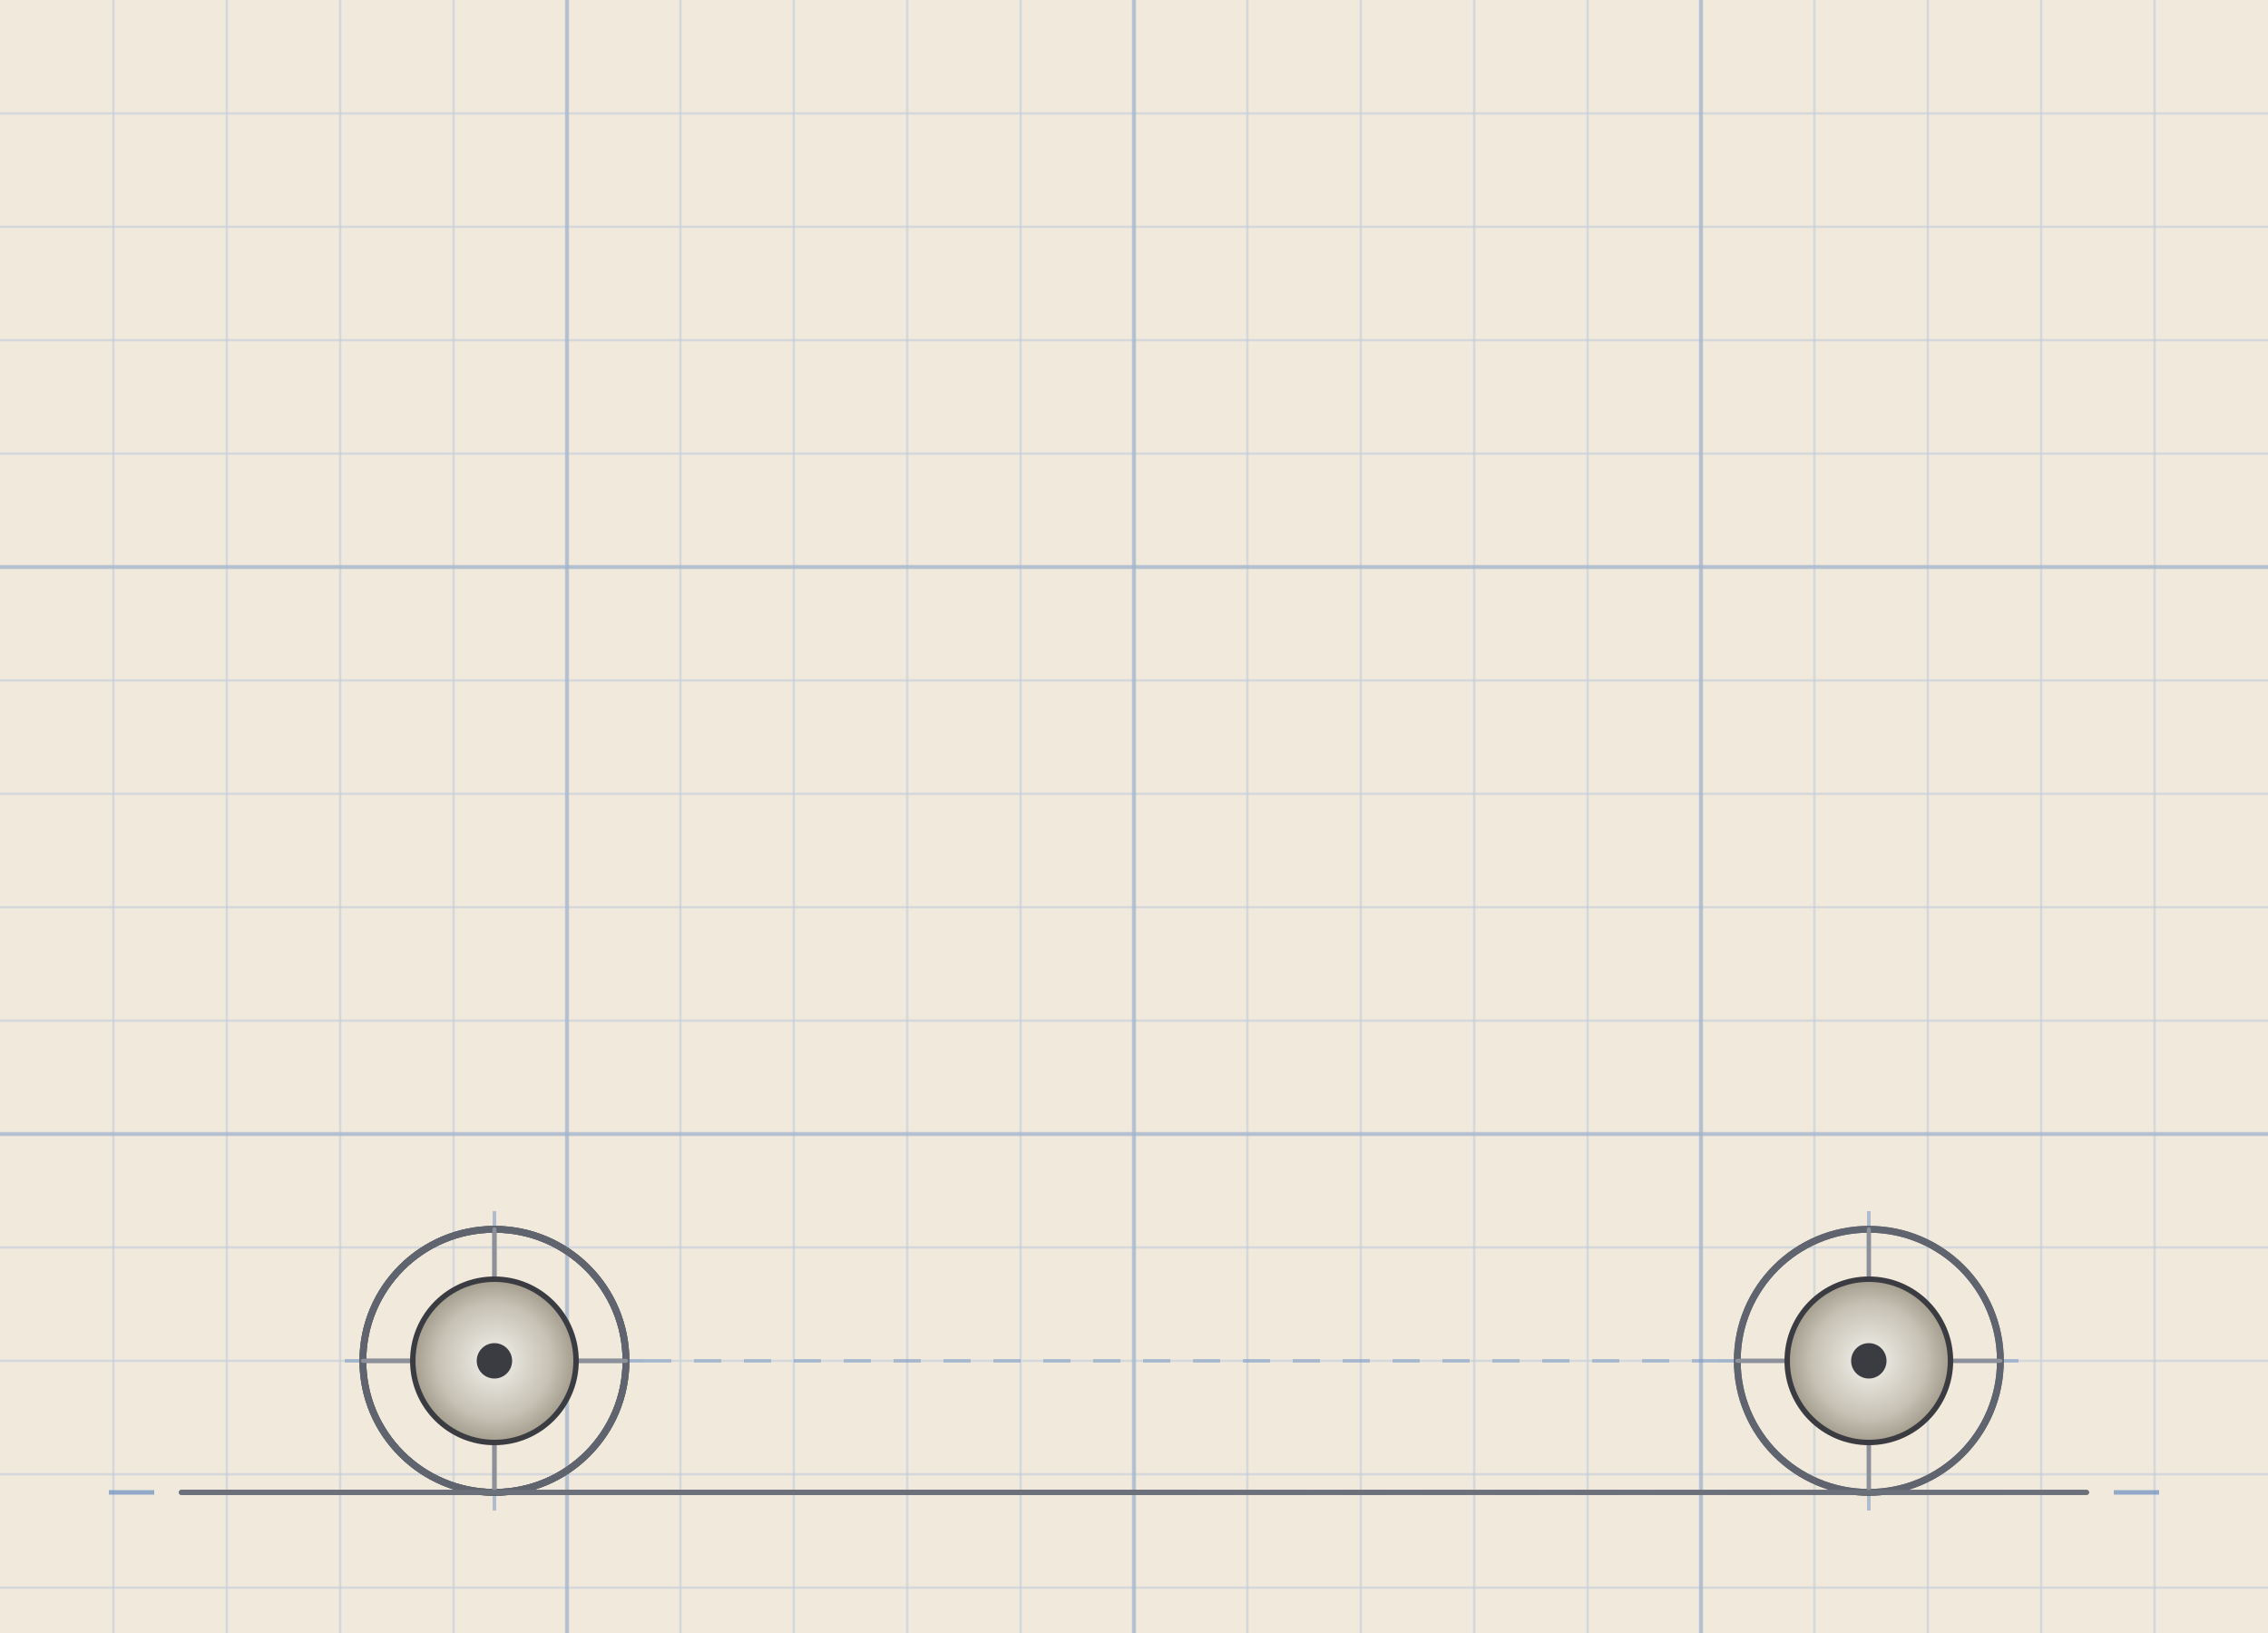
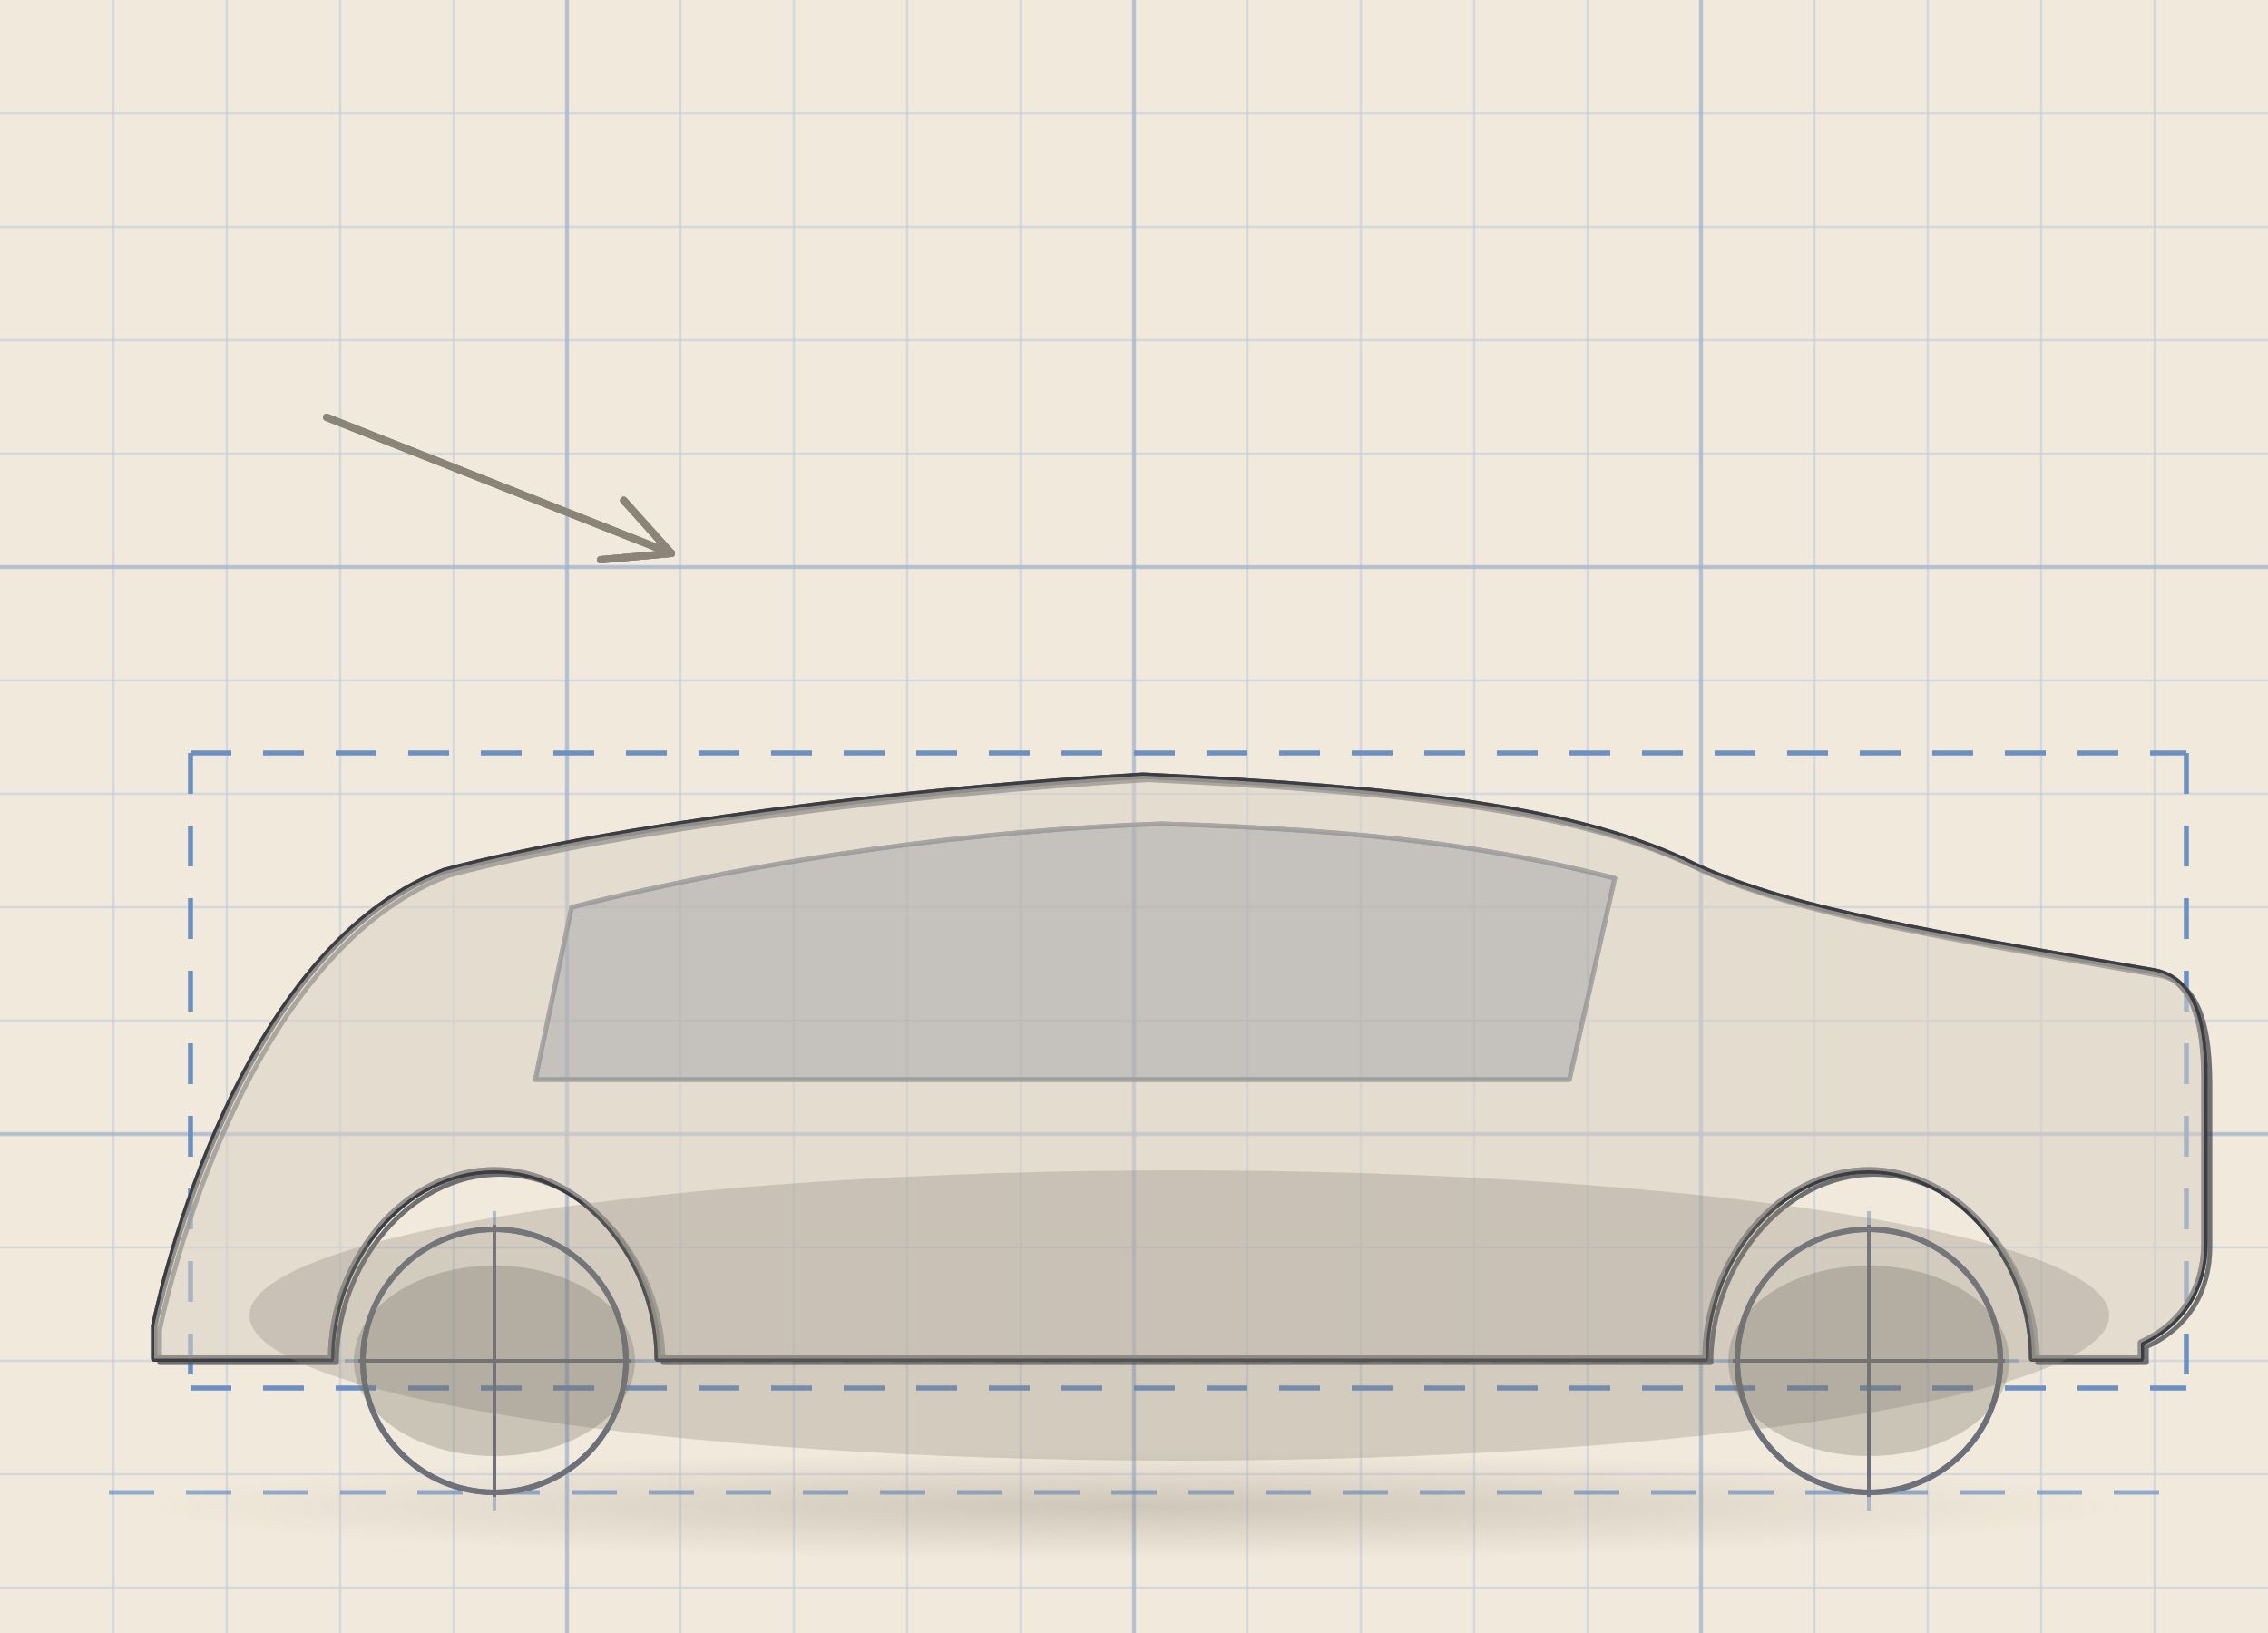
<svg xmlns="http://www.w3.org/2000/svg" viewBox="0 0 500 360" role="img">
  <defs>
    <linearGradient id="gBody" x1="0" y1="0" x2="0" y2="1">
      <stop offset="0%" stop-color="#FBF9F2" />
      <stop offset="22%" stop-color="#E8E2D4" />
      <stop offset="55%" stop-color="#C6BFAE" />
      <stop offset="82%" stop-color="#9A9283" />
      <stop offset="100%" stop-color="#7A7368" />
    </linearGradient>
    <linearGradient id="gGlass" x1="0" y1="0" x2="0" y2="1">
      <stop offset="0%" stop-color="#55585F" />
      <stop offset="100%" stop-color="#7B7F88" />
    </linearGradient>
    <radialGradient id="gTire" cx="0.5" cy="0.5" r="0.5">
      <stop offset="0%" stop-color="#4A4E55" />
      <stop offset="75%" stop-color="#2D3036" />
      <stop offset="100%" stop-color="#202227" />
    </radialGradient>
    <radialGradient id="gRim" cx="0.5" cy="0.5" r="0.5">
      <stop offset="0%" stop-color="#F3F2EC" />
      <stop offset="70%" stop-color="#C6C1B4" />
      <stop offset="100%" stop-color="#A39C8D" />
    </radialGradient>
    <radialGradient id="gGround" cx="0.5" cy="0.5" r="0.5">
      <stop offset="0%" stop-color="#8A8478" stop-opacity="0.34" />
      <stop offset="100%" stop-color="#8A8478" stop-opacity="0" />
    </radialGradient>
    <radialGradient id="gMetal" cx="0.5" cy="0.36" r="0.66">
      <stop offset="0%" stop-color="#FDFCF8" />
      <stop offset="24%" stop-color="#D4CFC2" />
      <stop offset="48%" stop-color="#8B8478" />
      <stop offset="66%" stop-color="#3A3C42" />
      <stop offset="82%" stop-color="#B9B3A6" />
      <stop offset="100%" stop-color="#6E6A61" />
    </radialGradient>
    <radialGradient id="gMatte" cx="0.5" cy="0.42" r="0.62">
      <stop offset="0%" stop-color="#EFEDE6" />
      <stop offset="55%" stop-color="#B9B4A8" />
      <stop offset="100%" stop-color="#7D786E" />
    </radialGradient>
    <radialGradient id="gGlassBall" cx="0.36" cy="0.32" r="0.7">
      <stop offset="0%" stop-color="#FBF9F3" stop-opacity="0.2" />
      <stop offset="55%" stop-color="#7B7F88" stop-opacity="0.1" />
      <stop offset="100%" stop-color="#3A3C42" stop-opacity="0.38" />
    </radialGradient>
    <linearGradient id="gTonePaper" x1="0" y1="0" x2="0" y2="1">
      <stop offset="0%" stop-color="#D6D0C2" />
      <stop offset="100%" stop-color="#BCB5A5" />
    </linearGradient>
    <linearGradient id="gScreen" x1="0" y1="0" x2="0" y2="1">
      <stop offset="0%" stop-color="#41444C" />
      <stop offset="100%" stop-color="#22242A" />
    </linearGradient>
  </defs>
  <rect x="0" y="0" width="500" height="360" fill="#F1E9DB" />
  <line x1="25" y1="0" x2="25" y2="360" stroke="#B9C8DC" stroke-width="0.5" opacity="0.5" />
  <line x1="50" y1="0" x2="50" y2="360" stroke="#B9C8DC" stroke-width="0.5" opacity="0.5" />
  <line x1="75" y1="0" x2="75" y2="360" stroke="#B9C8DC" stroke-width="0.5" opacity="0.5" />
  <line x1="100" y1="0" x2="100" y2="360" stroke="#B9C8DC" stroke-width="0.5" opacity="0.5" />
  <line x1="125" y1="0" x2="125" y2="360" stroke="#B9C8DC" stroke-width="0.5" opacity="0.5" />
  <line x1="150" y1="0" x2="150" y2="360" stroke="#B9C8DC" stroke-width="0.5" opacity="0.5" />
  <line x1="175" y1="0" x2="175" y2="360" stroke="#B9C8DC" stroke-width="0.5" opacity="0.5" />
  <line x1="200" y1="0" x2="200" y2="360" stroke="#B9C8DC" stroke-width="0.5" opacity="0.5" />
  <line x1="225" y1="0" x2="225" y2="360" stroke="#B9C8DC" stroke-width="0.5" opacity="0.5" />
  <line x1="250" y1="0" x2="250" y2="360" stroke="#B9C8DC" stroke-width="0.5" opacity="0.5" />
  <line x1="275" y1="0" x2="275" y2="360" stroke="#B9C8DC" stroke-width="0.5" opacity="0.5" />
  <line x1="300" y1="0" x2="300" y2="360" stroke="#B9C8DC" stroke-width="0.5" opacity="0.5" />
  <line x1="325" y1="0" x2="325" y2="360" stroke="#B9C8DC" stroke-width="0.5" opacity="0.5" />
  <line x1="350" y1="0" x2="350" y2="360" stroke="#B9C8DC" stroke-width="0.5" opacity="0.5" />
  <line x1="375" y1="0" x2="375" y2="360" stroke="#B9C8DC" stroke-width="0.5" opacity="0.5" />
  <line x1="400" y1="0" x2="400" y2="360" stroke="#B9C8DC" stroke-width="0.5" opacity="0.5" />
  <line x1="425" y1="0" x2="425" y2="360" stroke="#B9C8DC" stroke-width="0.5" opacity="0.5" />
  <line x1="450" y1="0" x2="450" y2="360" stroke="#B9C8DC" stroke-width="0.5" opacity="0.5" />
  <line x1="475" y1="0" x2="475" y2="360" stroke="#B9C8DC" stroke-width="0.5" opacity="0.5" />
  <line x1="0" y1="25" x2="500" y2="25" stroke="#B9C8DC" stroke-width="0.5" opacity="0.5" />
  <line x1="0" y1="50" x2="500" y2="50" stroke="#B9C8DC" stroke-width="0.5" opacity="0.5" />
  <line x1="0" y1="75" x2="500" y2="75" stroke="#B9C8DC" stroke-width="0.5" opacity="0.5" />
  <line x1="0" y1="100" x2="500" y2="100" stroke="#B9C8DC" stroke-width="0.5" opacity="0.5" />
  <line x1="0" y1="125" x2="500" y2="125" stroke="#B9C8DC" stroke-width="0.5" opacity="0.5" />
  <line x1="0" y1="150" x2="500" y2="150" stroke="#B9C8DC" stroke-width="0.5" opacity="0.5" />
  <line x1="0" y1="175" x2="500" y2="175" stroke="#B9C8DC" stroke-width="0.5" opacity="0.5" />
  <line x1="0" y1="200" x2="500" y2="200" stroke="#B9C8DC" stroke-width="0.5" opacity="0.5" />
  <line x1="0" y1="225" x2="500" y2="225" stroke="#B9C8DC" stroke-width="0.5" opacity="0.5" />
  <line x1="0" y1="250" x2="500" y2="250" stroke="#B9C8DC" stroke-width="0.5" opacity="0.5" />
  <line x1="0" y1="275" x2="500" y2="275" stroke="#B9C8DC" stroke-width="0.5" opacity="0.5" />
  <line x1="0" y1="300" x2="500" y2="300" stroke="#B9C8DC" stroke-width="0.5" opacity="0.5" />
  <line x1="0" y1="325" x2="500" y2="325" stroke="#B9C8DC" stroke-width="0.5" opacity="0.5" />
  <line x1="0" y1="350" x2="500" y2="350" stroke="#B9C8DC" stroke-width="0.5" opacity="0.5" />
  <line x1="125" y1="0" x2="125" y2="360" stroke="#9FB2CC" stroke-width="0.9" opacity="0.65" />
  <line x1="250" y1="0" x2="250" y2="360" stroke="#9FB2CC" stroke-width="0.9" opacity="0.65" />
  <line x1="375" y1="0" x2="375" y2="360" stroke="#9FB2CC" stroke-width="0.9" opacity="0.65" />
  <line x1="0" y1="125" x2="500" y2="125" stroke="#9FB2CC" stroke-width="0.9" opacity="0.65" />
  <line x1="0" y1="250" x2="500" y2="250" stroke="#9FB2CC" stroke-width="0.9" opacity="0.65" />
  <line x1="24" y1="329" x2="476" y2="329" stroke="#6B8FC2" stroke-width="1.0" stroke-dasharray="10 7" opacity="0.7" />
  <circle cx="109" cy="300" r="29" stroke="#6B8FC2" stroke-width="0.9" fill="none" opacity="0.6" />
  <line x1="76" y1="300" x2="142" y2="300" stroke="#6B8FC2" stroke-width="0.8" opacity="0.5" />
  <line x1="109" y1="267" x2="109" y2="333" stroke="#6B8FC2" stroke-width="0.8" opacity="0.5" />
  <circle cx="412" cy="300" r="29" stroke="#6B8FC2" stroke-width="0.9" fill="none" opacity="0.6" />
  <line x1="379" y1="300" x2="445" y2="300" stroke="#6B8FC2" stroke-width="0.8" opacity="0.5" />
  <line x1="412" y1="267" x2="412" y2="333" stroke="#6B8FC2" stroke-width="0.8" opacity="0.5" />
  <line x1="109" y1="300" x2="412" y2="300" stroke="#6B8FC2" stroke-width="0.8" stroke-dasharray="6 5" opacity="0.45" />
-   <circle cx="109" cy="300" r="29" stroke="#5F646E" stroke-width="1.5" fill="none" />
-   <line x1="80" y1="300" x2="138" y2="300" stroke="#8B909B" stroke-width="0.9" stroke-linecap="round" stroke-linejoin="round" />
-   <line x1="109" y1="271" x2="109" y2="329" stroke="#8B909B" stroke-width="0.9" stroke-linecap="round" stroke-linejoin="round" />
-   <circle cx="109" cy="300" r="2.2" fill="#5F646E" />
-   <line x1="40" y1="329" x2="264" y2="329" stroke="#6C707A" stroke-width="1.1" stroke-linecap="round" stroke-linejoin="round" />
-   <circle cx="109" cy="300" r="29" stroke="#5F646E" stroke-width="1.5" fill="none" />
-   <line x1="80" y1="300" x2="138" y2="300" stroke="#8B909B" stroke-width="0.9" stroke-linecap="round" stroke-linejoin="round" />
-   <line x1="109" y1="271" x2="109" y2="329" stroke="#8B909B" stroke-width="0.9" stroke-linecap="round" stroke-linejoin="round" />
-   <circle cx="109" cy="300" r="2.2" fill="#5F646E" />
-   <circle cx="412" cy="300" r="29" stroke="#5F646E" stroke-width="1.5" fill="none" />
-   <line x1="383" y1="300" x2="441" y2="300" stroke="#8B909B" stroke-width="0.9" stroke-linecap="round" stroke-linejoin="round" />
-   <line x1="412" y1="271" x2="412" y2="329" stroke="#8B909B" stroke-width="0.9" stroke-linecap="round" stroke-linejoin="round" />
-   <circle cx="412" cy="300" r="2.2" fill="#5F646E" />
-   <line x1="40" y1="329" x2="460" y2="329" stroke="#6C707A" stroke-width="1.1" stroke-linecap="round" stroke-linejoin="round" />
-   <circle cx="109" cy="300" r="29" stroke="#5F646E" stroke-width="1.5" fill="none" />
-   <line x1="80" y1="300" x2="138" y2="300" stroke="#8B909B" stroke-width="0.9" stroke-linecap="round" stroke-linejoin="round" />
-   <line x1="109" y1="271" x2="109" y2="329" stroke="#8B909B" stroke-width="0.9" stroke-linecap="round" stroke-linejoin="round" />
-   <circle cx="109" cy="300" r="2.2" fill="#5F646E" />
-   <circle cx="412" cy="300" r="29" stroke="#5F646E" stroke-width="1.5" fill="none" />
-   <line x1="383" y1="300" x2="441" y2="300" stroke="#8B909B" stroke-width="0.9" stroke-linecap="round" stroke-linejoin="round" />
-   <line x1="412" y1="271" x2="412" y2="329" stroke="#8B909B" stroke-width="0.9" stroke-linecap="round" stroke-linejoin="round" />
-   <circle cx="412" cy="300" r="2.2" fill="#5F646E" />
-   <circle cx="109" cy="300" r="18" stroke="#3A3C42" stroke-width="1.2" stroke-linecap="round" stroke-linejoin="round" fill="url(#gRim)" />
-   <circle cx="412" cy="300" r="18" stroke="#3A3C42" stroke-width="1.2" stroke-linecap="round" stroke-linejoin="round" fill="url(#gRim)" />
-   <circle cx="109" cy="300" r="3.4" stroke="#3A3C42" stroke-width="1" stroke-linecap="round" stroke-linejoin="round" fill="#3A3C42" />
-   <circle cx="412" cy="300" r="3.4" stroke="#3A3C42" stroke-width="1" stroke-linecap="round" stroke-linejoin="round" fill="#3A3C42" />
-   <line x1="40" y1="329" x2="460" y2="329" stroke="#6C707A" stroke-width="1.1" stroke-linecap="round" stroke-linejoin="round" />
+   <line x1="42" y1="166" x2="482" y2="166" stroke="#6B8FC2" stroke-width="1.0" stroke-dasharray="9 7" opacity="0.75" />
+   <line x1="42" y1="306" x2="482" y2="306" stroke="#6B8FC2" stroke-width="1.0" stroke-dasharray="9 7" opacity="0.75" />
+   <line x1="42" y1="166" x2="42" y2="306" stroke="#6B8FC2" stroke-width="1.0" stroke-dasharray="9 7" opacity="0.75" />
+   <line x1="482" y1="166" x2="482" y2="306" stroke="#6B8FC2" stroke-width="1.0" stroke-dasharray="9 7" opacity="0.75" />
+   <line x1="72" y1="92" x2="148" y2="122" stroke="#8B8478" stroke-width="1.6" stroke-linecap="round" stroke-linejoin="round" />
+   <line x1="132.4" y1="123.4" x2="148" y2="122" stroke="#8B8478" stroke-width="1.6" stroke-linecap="round" stroke-linejoin="round" />
+   <line x1="137.5" y1="110.3" x2="148" y2="122" stroke="#8B8478" stroke-width="1.6" stroke-linecap="round" stroke-linejoin="round" />
+   <line x1="42" y1="166" x2="482" y2="166" stroke="#6B8FC2" stroke-width="1.0" stroke-dasharray="9 7" opacity="0.75" />
+   <line x1="42" y1="306" x2="482" y2="306" stroke="#6B8FC2" stroke-width="1.0" stroke-dasharray="9 7" opacity="0.75" />
+   <line x1="42" y1="166" x2="42" y2="306" stroke="#6B8FC2" stroke-width="1.0" stroke-dasharray="9 7" opacity="0.75" />
+   <line x1="482" y1="166" x2="482" y2="306" stroke="#6B8FC2" stroke-width="1.0" stroke-dasharray="9 7" opacity="0.75" />
+   <line x1="72" y1="92" x2="148" y2="122" stroke="#8B8478" stroke-width="1.6" stroke-linecap="round" stroke-linejoin="round" />
+   <line x1="132.4" y1="123.4" x2="148" y2="122" stroke="#8B8478" stroke-width="1.6" stroke-linecap="round" stroke-linejoin="round" />
+   <line x1="137.5" y1="110.3" x2="148" y2="122" stroke="#8B8478" stroke-width="1.6" stroke-linecap="round" stroke-linejoin="round" />
+   <path d="M34.0 292.3 C34.0 292.3 50.0 210.0 98.0 192.0 C136.0 182.0 200.0 174.0 252.0 171.0 C310.0 173.8 348.0 178.0 374.0 191.0 C396.0 201.0 428.0 206.0 474.0 214.0 C482.0 215.0 486.0 222.0 486.0 238.0 L486.0 274.0 C486.0 284.0 481.0 292.0 472.0 296.0 L472.0 299.5 L448.0 299.5 C448.0 278.0 432.0 258.0 412.0 258.0 C392.0 258.0 376.0 278.0 376.0 299.5 L145.0 299.5 C145.0 278.0 129.0 258.0 109.0 258.0 C89.0 258.0 73.0 278.0 73.0 299.5 L34.0 299.5 Z" stroke="#3A3C42" stroke-width="1.4" stroke-linecap="round" stroke-linejoin="round" fill="none" opacity="0.9" />
+   <path d="M34.0 292.3 C34.0 292.3 50.0 210.0 98.0 192.0 C136.0 182.0 200.0 174.0 252.0 171.0 C310.0 173.8 348.0 178.0 374.0 191.0 C396.0 201.0 428.0 206.0 474.0 214.0 C482.0 215.0 486.0 222.0 486.0 238.0 L486.0 274.0 C486.0 284.0 481.0 292.0 472.0 296.0 L472.0 299.5 L448.0 299.5 C448.0 278.0 432.0 258.0 412.0 258.0 C392.0 258.0 376.0 278.0 376.0 299.5 L145.0 299.5 C145.0 278.0 129.0 258.0 109.0 258.0 C89.0 258.0 73.0 278.0 73.0 299.5 L34.0 299.5 Z" stroke="#3A3C42" stroke-width="1" stroke-linecap="round" stroke-linejoin="round" fill="none" opacity="0.45" transform="translate(1.2 0.9)" />
+   <path d="M34.0 292.3 C34.0 292.3 50.0 210.0 98.0 192.0 C136.0 182.0 200.0 174.0 252.0 171.0 C310.0 173.8 348.0 178.0 374.0 191.0 C396.0 201.0 428.0 206.0 474.0 214.0 C482.0 215.0 486.0 222.0 486.0 238.0 L486.0 274.0 C486.0 284.0 481.0 292.0 472.0 296.0 L472.0 299.5 L448.0 299.5 C448.0 278.0 432.0 258.0 412.0 258.0 C392.0 258.0 376.0 278.0 376.0 299.5 L145.0 299.5 C145.0 278.0 129.0 258.0 109.0 258.0 C89.0 258.0 73.0 278.0 73.0 299.5 L34.0 299.5 Z" stroke="#3A3C42" stroke-width="0.8" stroke-linecap="round" stroke-linejoin="round" fill="none" stroke-dasharray="26 16 48 20 18 10" opacity="0.5" />
+   <path d="M126.0 200.0 C170.0 189.0 216.0 183.0 256.0 181.6 C304.0 183.0 330.0 187.0 356.0 193.6 L346.0 238.0 L118.0 238.0 Z" stroke="#6C707A" stroke-width="1" stroke-linecap="round" stroke-linejoin="round" fill="none" />
+   <circle cx="109" cy="300" r="29" stroke="#6C707A" stroke-width="1.2" fill="none" />
+   <line x1="79" y1="300" x2="139" y2="300" stroke="#6C707A" stroke-width="0.8" />
+   <line x1="109" y1="270" x2="109" y2="330" stroke="#6C707A" stroke-width="0.8" />
+   <circle cx="412" cy="300" r="29" stroke="#6C707A" stroke-width="1.2" fill="none" />
+   <line x1="382" y1="300" x2="442" y2="300" stroke="#6C707A" stroke-width="0.8" />
+   <line x1="412" y1="270" x2="412" y2="330" stroke="#6C707A" stroke-width="0.8" />
+   <line x1="42" y1="166" x2="482" y2="166" stroke="#6B8FC2" stroke-width="1.0" stroke-dasharray="9 7" opacity="0.75" />
+   <line x1="42" y1="306" x2="482" y2="306" stroke="#6B8FC2" stroke-width="1.0" stroke-dasharray="9 7" opacity="0.75" />
+   <line x1="42" y1="166" x2="42" y2="306" stroke="#6B8FC2" stroke-width="1.0" stroke-dasharray="9 7" opacity="0.75" />
+   <line x1="482" y1="166" x2="482" y2="306" stroke="#6B8FC2" stroke-width="1.0" stroke-dasharray="9 7" opacity="0.75" />
+   <line x1="72" y1="92" x2="148" y2="122" stroke="#8B8478" stroke-width="1.6" stroke-linecap="round" stroke-linejoin="round" />
+   <line x1="132.4" y1="123.4" x2="148" y2="122" stroke="#8B8478" stroke-width="1.6" stroke-linecap="round" stroke-linejoin="round" />
+   <line x1="137.5" y1="110.3" x2="148" y2="122" stroke="#8B8478" stroke-width="1.6" stroke-linecap="round" stroke-linejoin="round" />
+   <path d="M34.0 292.3 C34.0 292.3 50.0 210.0 98.0 192.0 C136.0 182.0 200.0 174.0 252.0 171.0 C310.0 173.8 348.0 178.0 374.0 191.0 C396.0 201.0 428.0 206.0 474.0 214.0 C482.0 215.0 486.0 222.0 486.0 238.0 L486.0 274.0 C486.0 284.0 481.0 292.0 472.0 296.0 L472.0 299.5 L448.0 299.5 C448.0 278.0 432.0 258.0 412.0 258.0 C392.0 258.0 376.0 278.0 376.0 299.5 L145.0 299.5 C145.0 278.0 129.0 258.0 109.0 258.0 C89.0 258.0 73.0 278.0 73.0 299.5 L34.0 299.5 Z" stroke="#3A3C42" stroke-width="1.4" stroke-linecap="round" stroke-linejoin="round" fill="none" opacity="0.9" />
+   <path d="M34.0 292.3 C34.0 292.3 50.0 210.0 98.0 192.0 C136.0 182.0 200.0 174.0 252.0 171.0 C310.0 173.8 348.0 178.0 374.0 191.0 C396.0 201.0 428.0 206.0 474.0 214.0 C482.0 215.0 486.0 222.0 486.0 238.0 L486.0 274.0 C486.0 284.0 481.0 292.0 472.0 296.0 L472.0 299.5 L448.0 299.5 C448.0 278.0 432.0 258.0 412.0 258.0 C392.0 258.0 376.0 278.0 376.0 299.5 L145.0 299.5 C145.0 278.0 129.0 258.0 109.0 258.0 C89.0 258.0 73.0 278.0 73.0 299.5 L34.0 299.5 Z" stroke="#3A3C42" stroke-width="1" stroke-linecap="round" stroke-linejoin="round" fill="none" opacity="0.45" transform="translate(1.2 0.9)" />
+   <path d="M34.0 292.3 C34.0 292.3 50.0 210.0 98.0 192.0 C136.0 182.0 200.0 174.0 252.0 171.0 C310.0 173.8 348.0 178.0 374.0 191.0 C396.0 201.0 428.0 206.0 474.0 214.0 C482.0 215.0 486.0 222.0 486.0 238.0 L486.0 274.0 C486.0 284.0 481.0 292.0 472.0 296.0 L472.0 299.5 L448.0 299.5 C448.0 278.0 432.0 258.0 412.0 258.0 C392.0 258.0 376.0 278.0 376.0 299.5 L145.0 299.5 C145.0 278.0 129.0 258.0 109.0 258.0 C89.0 258.0 73.0 278.0 73.0 299.5 L34.0 299.5 Z" stroke="#3A3C42" stroke-width="0.8" stroke-linecap="round" stroke-linejoin="round" fill="none" stroke-dasharray="26 16 48 20 18 10" opacity="0.5" />
+   <path d="M126.0 200.0 C170.0 189.0 216.0 183.0 256.0 181.6 C304.0 183.0 330.0 187.0 356.0 193.6 L346.0 238.0 L118.0 238.0 Z" stroke="#6C707A" stroke-width="1" stroke-linecap="round" stroke-linejoin="round" fill="none" />
+   <circle cx="109" cy="300" r="29" stroke="#6C707A" stroke-width="1.2" fill="none" />
+   <line x1="79" y1="300" x2="139" y2="300" stroke="#6C707A" stroke-width="0.8" />
+   <line x1="109" y1="270" x2="109" y2="330" stroke="#6C707A" stroke-width="0.8" />
+   <circle cx="412" cy="300" r="29" stroke="#6C707A" stroke-width="1.2" fill="none" />
+   <line x1="382" y1="300" x2="442" y2="300" stroke="#6C707A" stroke-width="0.8" />
+   <line x1="412" y1="270" x2="412" y2="330" stroke="#6C707A" stroke-width="0.8" />
+   <path d="M34.0 292.3 C34.0 292.3 50.0 210.0 98.0 192.0 C136.0 182.0 200.0 174.0 252.0 171.0 C310.0 173.8 348.0 178.0 374.0 191.0 C396.0 201.0 428.0 206.0 474.0 214.0 C482.0 215.0 486.0 222.0 486.0 238.0 L486.0 274.0 C486.0 284.0 481.0 292.0 472.0 296.0 L472.0 299.5 L448.0 299.5 C448.0 278.0 432.0 258.0 412.0 258.0 C392.0 258.0 376.0 278.0 376.0 299.5 L145.0 299.5 C145.0 278.0 129.0 258.0 109.0 258.0 C89.0 258.0 73.0 278.0 73.0 299.5 L34.0 299.5 Z" fill="#D8D2C4" opacity="0.55" />
+   <ellipse cx="260" cy="290" rx="205" ry="32" fill="#8A8478" opacity="0.3" />
+   <ellipse cx="109" cy="300" rx="31" ry="21" fill="#6E6A61" opacity="0.30" />
+   <ellipse cx="412" cy="300" rx="31" ry="21" fill="#6E6A61" opacity="0.30" />
+   <ellipse cx="250" cy="332" rx="220" ry="12" fill="url(#gGround)" />
+   <path d="M126.0 200.0 C170.0 189.0 216.0 183.0 256.0 181.6 C304.0 183.0 330.0 187.0 356.0 193.6 L346.0 238.0 L118.0 238.0 Z" fill="#8B8F98" opacity="0.35" />
</svg>
